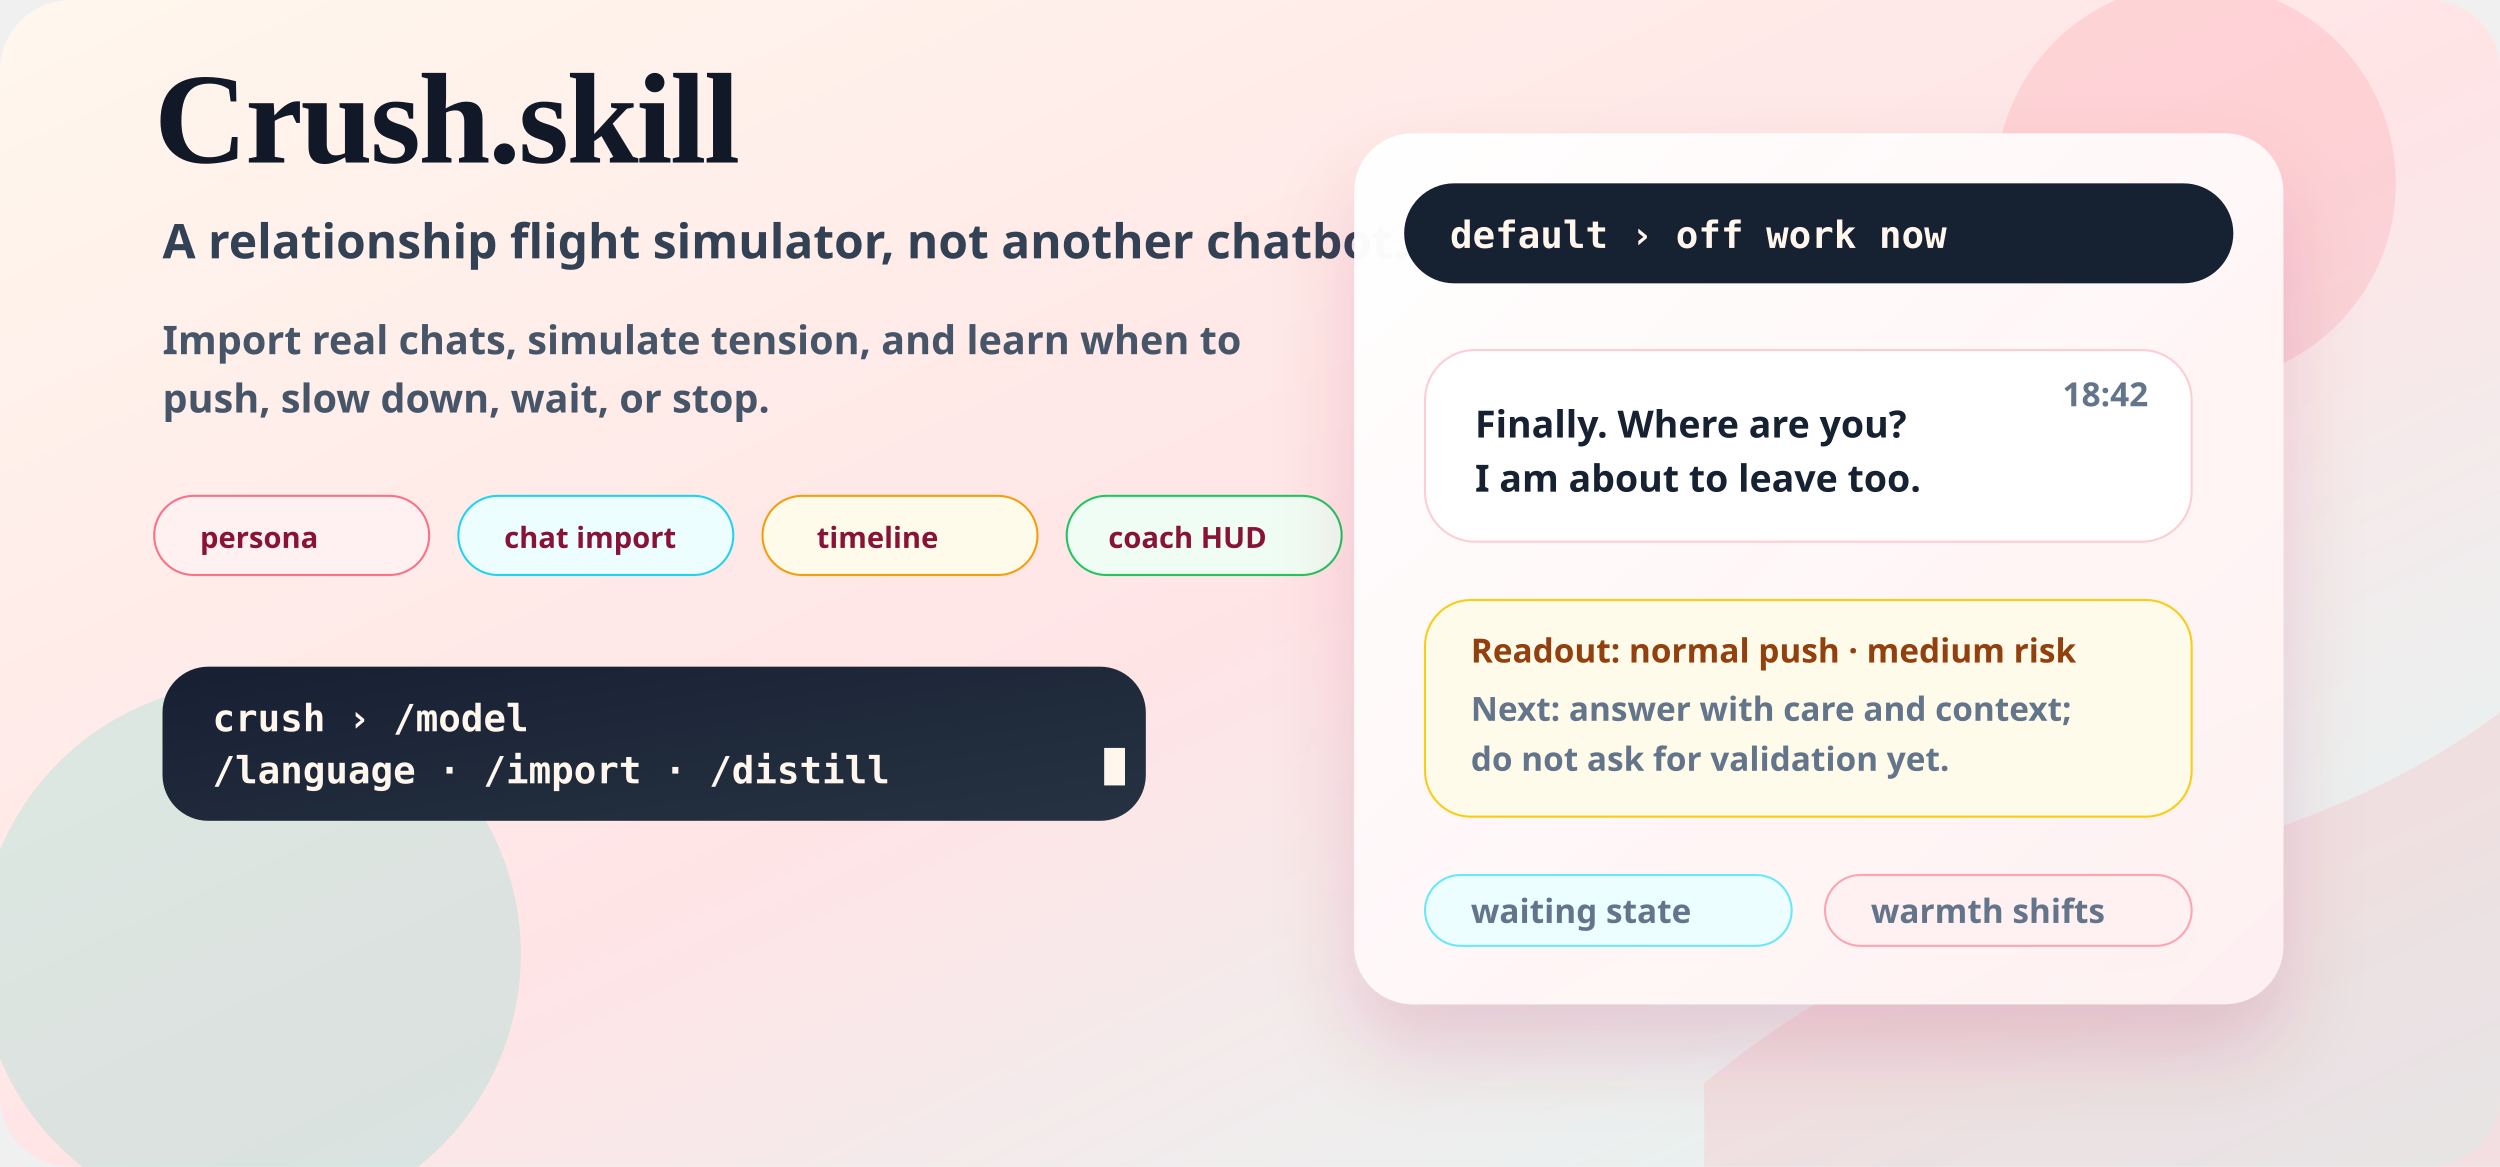
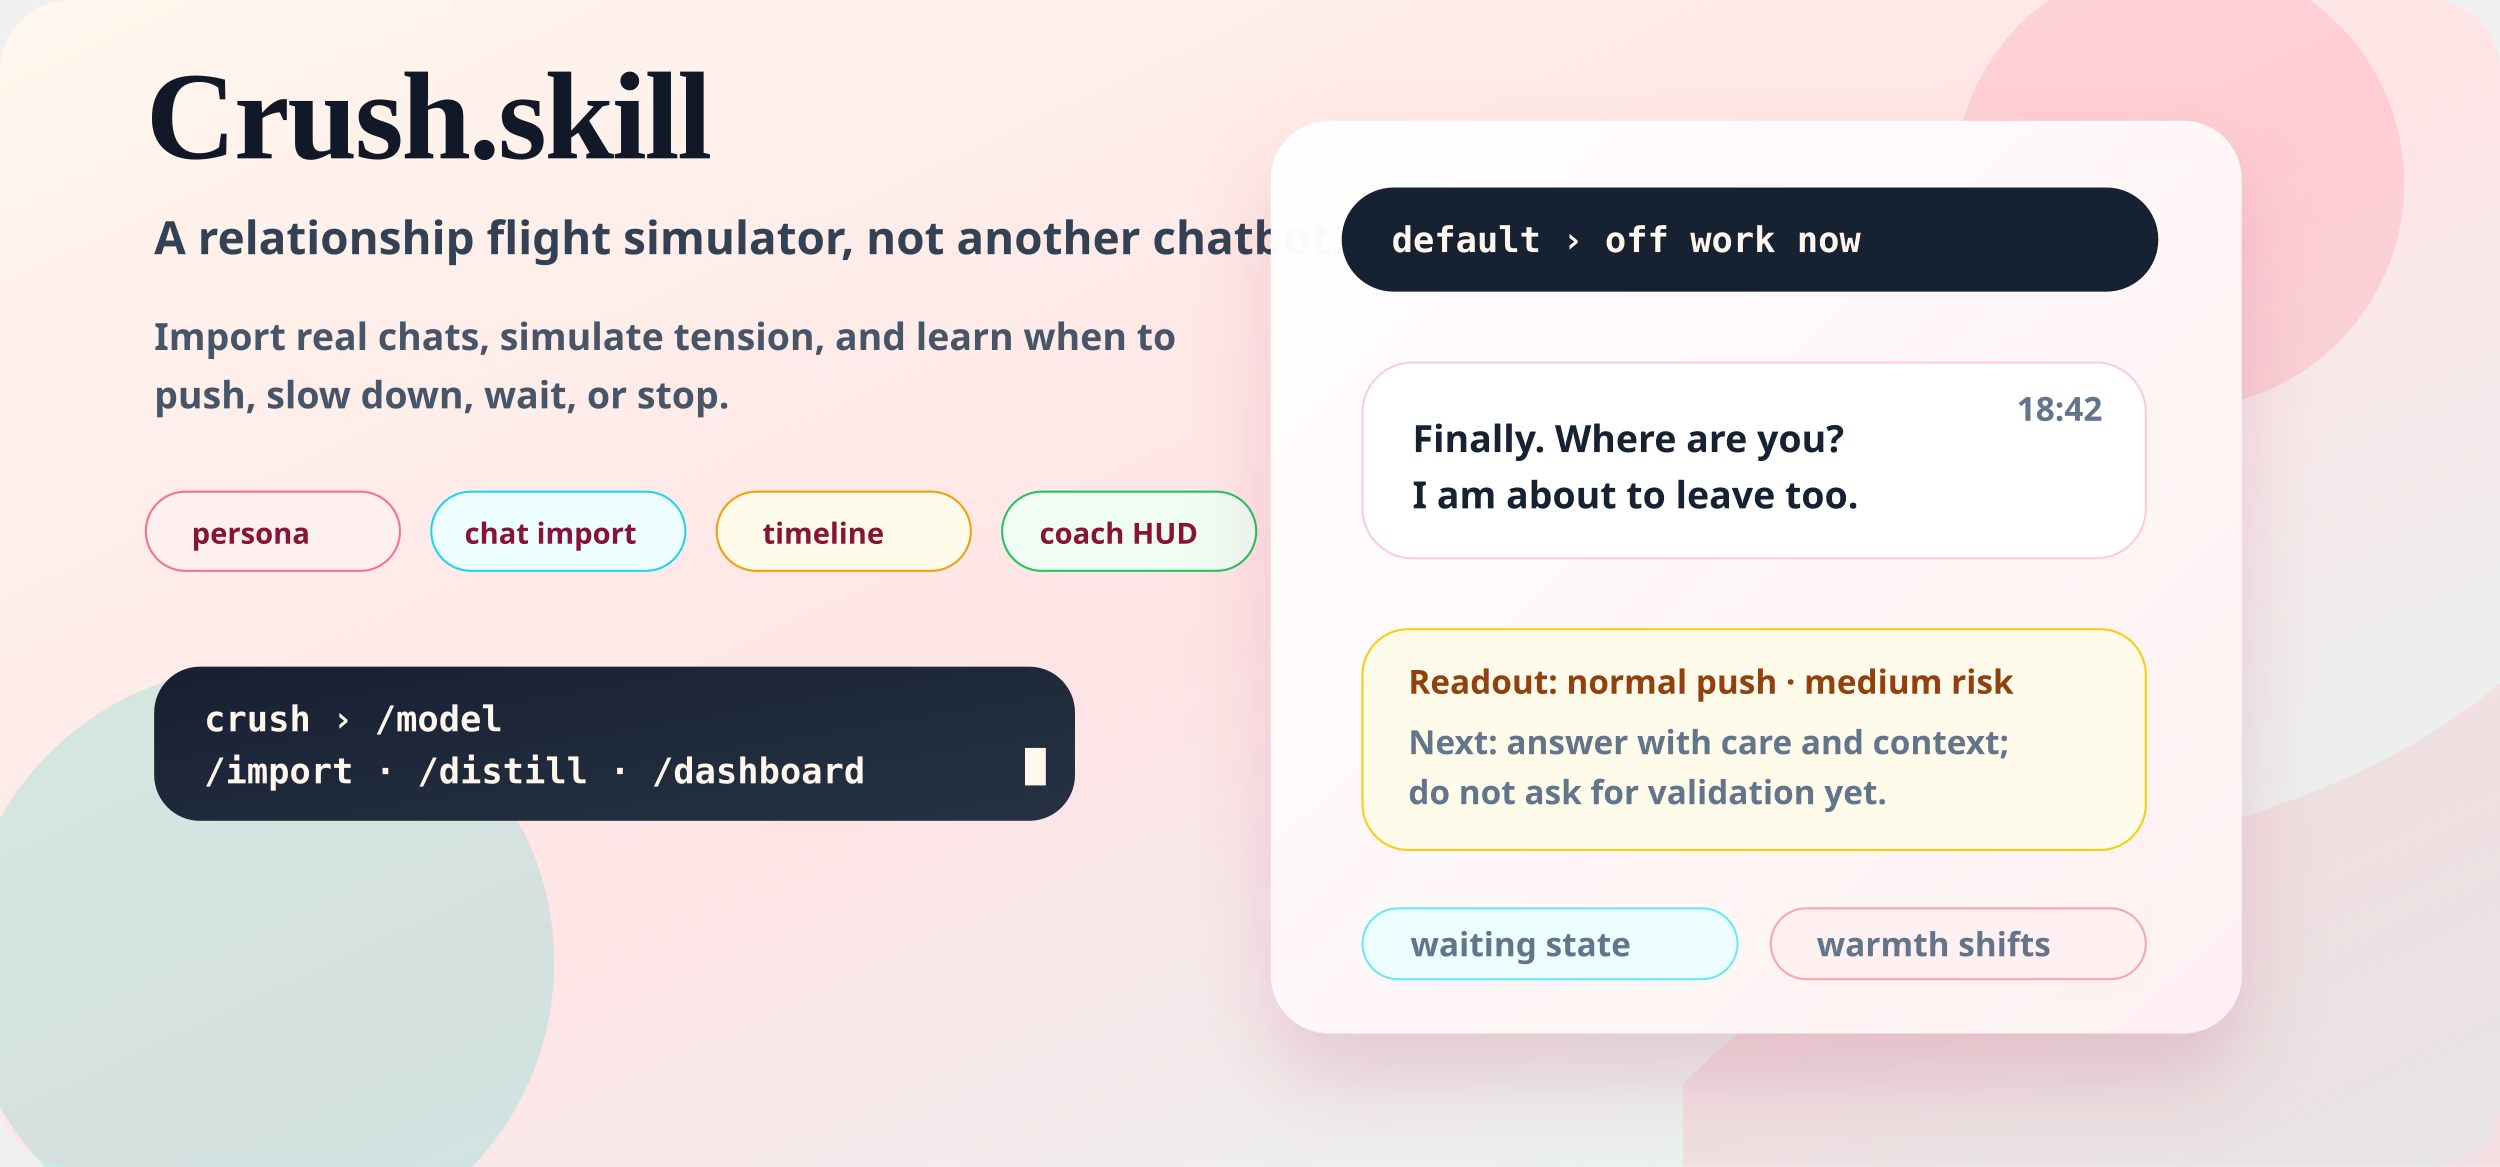
<svg xmlns="http://www.w3.org/2000/svg" width="1200" height="560" viewBox="0 0 1200 560" role="img" aria-label="Crush.skill English hero animation">
  <defs>
    <linearGradient id="bg" x1="0" y1="0" x2="1" y2="1">
      <stop offset="0" stop-color="#fff7ed" />
      <stop offset="0.52" stop-color="#ffe4e6" />
      <stop offset="1" stop-color="#dff7f5" />
    </linearGradient>
    <linearGradient id="panel" x1="0" y1="0" x2="1" y2="1">
      <stop offset="0" stop-color="#ffffff" stop-opacity="0.98" />
      <stop offset="1" stop-color="#fff1f2" stop-opacity="0.96" />
    </linearGradient>
    <linearGradient id="terminal" x1="0" y1="0" x2="1" y2="1">
      <stop offset="0" stop-color="#172033" />
      <stop offset="1" stop-color="#263241" />
    </linearGradient>
    <filter id="shadow" x="-18%" y="-18%" width="136%" height="136%">
      <feDropShadow dx="0" dy="22" stdDeviation="20" flood-color="#9f1239" flood-opacity="0.16" />
    </filter>
    <style>
-       .title{font:800 62px Georgia, 'Times New Roman', serif; fill:#111827; letter-spacing:-1px}
-       .subtitle{font:600 23px ui-sans-serif, system-ui, sans-serif; fill:#334155}
-       .body{font:600 19px ui-sans-serif, system-ui, sans-serif; fill:#475569}
-       .small{font:600 16px ui-sans-serif, system-ui, sans-serif; fill:#64748b}
-       .pill{font:800 14px ui-sans-serif, system-ui, sans-serif; fill:#881337}
-       .cmd{font:700 18px ui-monospace, SFMono-Regular, Menlo, monospace; fill:#fff7ed}
-       .chat{font:700 18px ui-sans-serif, system-ui, sans-serif; fill:#172033}
-       .readout{font:800 16px ui-sans-serif, system-ui, sans-serif; fill:#92400e}
-       @keyframes floatA{0%,100%{transform:translateY(0)}50%{transform:translateY(-10px)}}
-       @keyframes floatB{0%,100%{transform:translateY(0)}50%{transform:translateY(10px)}}
-       @keyframes glow{0%,100%{opacity:.72}50%{opacity:1}}
-       @keyframes bubble{0%{opacity:0;transform:translateY(10px)}24%,88%{opacity:1;transform:translateY(0)}100%{opacity:.86;transform:translateY(0)}}
+       .title{font:800 60px Georgia,'Times New Roman',serif;fill:#111827;letter-spacing:-1px}.subtitle{font:700 22px ui-sans-serif,system-ui,sans-serif;fill:#334155}.body{font:650 18px ui-sans-serif,system-ui,sans-serif;fill:#475569}.small{font:650 16px ui-sans-serif,system-ui,sans-serif;fill:#64748b}.pill{font:800 14px ui-sans-serif,system-ui,sans-serif;fill:#881337}.cmd{font:750 17px ui-monospace,SFMono-Regular,Menlo,monospace;fill:#fff7ed}.chat{font:750 18px ui-sans-serif,system-ui,sans-serif;fill:#172033}.readout{font:800 16px ui-sans-serif,system-ui,sans-serif;fill:#92400e}
+       @keyframes pinkFloat{0%,100%{transform:translate(0,0) scale(1)}35%{transform:translate(-18px,18px) scale(1.08)}70%{transform:translate(10px,-14px) scale(.96)}}
+       @keyframes greenFloat{0%,100%{transform:translate(0,0) scale(1)}40%{transform:translate(26px,-22px) scale(1.1)}75%{transform:translate(-12px,16px) scale(.94)}}
+       @keyframes glow{0%,100%{opacity:.76}50%{opacity:1}}
+       @keyframes replyIn{0%,18%{opacity:0;transform:translateY(16px)}38%,100%{opacity:1;transform:translateY(0)}}
      @keyframes cursor{0%,45%{opacity:1}46%,100%{opacity:.18}}
-       .floatA{animation:floatA 5.6s ease-in-out infinite;transform-box:fill-box;transform-origin:center}
-       .floatB{animation:floatB 6.4s ease-in-out infinite;transform-box:fill-box;transform-origin:center}
-       .glow{animation:glow 2.6s ease-in-out infinite}.bubble{animation:bubble 5.6s ease-in-out infinite}.cursor{animation:cursor 1.1s steps(1) infinite}
+       .pink{animation:pinkFloat 7s ease-in-out infinite;transform-box:fill-box;transform-origin:center}.green{animation:greenFloat 8s ease-in-out infinite;transform-box:fill-box;transform-origin:center}.glow{animation:glow 2.8s ease-in-out infinite}.reply{animation:replyIn 5.6s ease-in-out infinite}.cursor{animation:cursor 1.1s steps(1) infinite}
    </style>
  </defs>
  <rect width="1200" height="560" rx="34" fill="url(#bg)" />
-   <circle class="floatA" cx="1054" cy="88" r="96" fill="#fb7185" opacity="0.17" />
-   <circle class="floatB" cx="120" cy="458" r="130" fill="#2dd4bf" opacity="0.17" />
-   <path d="M818 520 C950 410 1082 430 1200 342 L1200 560 L818 560 Z" fill="#fda4af" opacity="0.22" />
-   <g transform="translate(74 78)">
+   <circle class="pink" cx="1046" cy="88" r="108" fill="#fb7185" opacity="0.20" />
+   <circle class="green" cx="124" cy="462" r="142" fill="#2dd4bf" opacity="0.20" />
+   <path d="M808 520 C938 392 1082 426 1200 328 L1200 560 L808 560 Z" fill="#fda4af" opacity="0.22">
+     <animate attributeName="d" dur="7s" repeatCount="indefinite" values="M808 520 C938 392 1082 426 1200 328 L1200 560 L808 560 Z;M768 520 C930 360 1060 458 1200 300 L1200 560 L768 560 Z;M830 520 C960 430 1100 390 1200 340 L1200 560 L830 560 Z;M808 520 C938 392 1082 426 1200 328 L1200 560 L808 560 Z" />
+   </path>
+   <g transform="translate(70 76)">
    <text class="title" x="0" y="0">Crush.skill</text>
    <text class="subtitle" x="4" y="46">A relationship flight simulator, not another chatbot.</text>
    <text class="body" x="4" y="92">Import real chats, simulate tension, and learn when to</text>
    <text class="body" x="4" y="120">push, slow down, wait, or stop.</text>
    <g transform="translate(0 160)">
-       <rect x="0" y="0" width="132" height="38" rx="19" fill="#fff1f2" stroke="#fb7185" />
+       <rect x="0" y="0" width="122" height="38" rx="19" fill="#fff1f2" stroke="#fb7185" />
      <text class="pill" x="22" y="25">persona</text>
-       <rect x="146" y="0" width="132" height="38" rx="19" fill="#ecfeff" stroke="#22d3ee" />
-       <text class="pill" x="168" y="25" fill="#155e75">chat import</text>
-       <rect x="292" y="0" width="132" height="38" rx="19" fill="#fffbeb" stroke="#f59e0b" />
-       <text class="pill" x="318" y="25" fill="#92400e">timeline</text>
-       <rect x="438" y="0" width="132" height="38" rx="19" fill="#f0fdf4" stroke="#22c55e" />
-       <text class="pill" x="458" y="25" fill="#166534">coach HUD</text>
+       <rect x="137" y="0" width="122" height="38" rx="19" fill="#ecfeff" stroke="#22d3ee" />
+       <text class="pill" x="153" y="25" fill="#155e75">chat import</text>
+       <rect x="274" y="0" width="122" height="38" rx="19" fill="#fffbeb" stroke="#f59e0b" />
+       <text class="pill" x="296" y="25" fill="#92400e">timeline</text>
+       <rect x="411" y="0" width="122" height="38" rx="19" fill="#f0fdf4" stroke="#22c55e" />
+       <text class="pill" x="429" y="25" fill="#166534">coach HUD</text>
    </g>
-     <g class="glow" transform="translate(4 242)">
-       <rect x="0" y="0" width="472" height="74" rx="22" fill="url(#terminal)" />
+     <g class="glow" transform="translate(4 244)">
+       <rect x="0" y="0" width="442" height="74" rx="22" fill="url(#terminal)" />
      <text class="cmd" x="24" y="31">crush › /model</text>
-       <text class="cmd" x="24" y="56" fill="#bae6fd">/language  ·  /import  ·  /distill</text>
-       <rect class="cursor" x="452" y="39" width="10" height="18" fill="#fff7ed" />
+       <text class="cmd" x="24" y="56" fill="#bae6fd">/import · /distill · /dashboard</text>
+       <rect class="cursor" x="418" y="39" width="10" height="18" fill="#fff7ed" />
    </g>
  </g>
-   <g filter="url(#shadow)" transform="translate(650 64)">
-     <rect width="446" height="418" rx="28" fill="url(#panel)" />
-     <rect x="24" y="24" width="398" height="48" rx="24" fill="#172033" />
-     <text class="cmd" x="46" y="55" fill="#f8fafc">default › off work now</text>
-     <g class="bubble" transform="translate(34 104)">
-       <rect x="0" y="0" width="368" height="92" rx="24" fill="#ffffff" stroke="#fecdd3" />
-       <text class="small" x="306" y="27">18:42</text>
-       <text class="chat" x="24" y="42">Finally. Where are you?</text>
-       <text class="chat" x="24" y="68">I am about to leave too.</text>
+   <g filter="url(#shadow)" transform="translate(610 58)">
+     <rect width="466" height="438" rx="28" fill="url(#panel)" />
+     <rect x="34" y="32" width="392" height="50" rx="25" fill="#172033" />
+     <text class="cmd" x="58" y="63" fill="#f8fafc">default › off work now</text>
+     <g class="reply" transform="translate(44 116)">
+       <rect x="0" y="0" width="376" height="94" rx="24" fill="#ffffff" stroke="#fecdd3" />
+       <text class="small" x="314" y="28">18:42</text>
+       <text class="chat" x="24" y="43">Finally. Where are you?</text>
+       <text class="chat" x="24" y="70">I am about to leave too.</text>
    </g>
-     <g transform="translate(34 224)">
-       <rect x="0" y="0" width="368" height="104" rx="22" fill="#fffbeb" stroke="#facc15" />
-       <text class="readout" x="22" y="30">Readout: normal push · medium risk</text>
-       <text class="small" x="22" y="58">Next: answer with care and context;</text>
-       <text class="small" x="22" y="82">do not ask for validation yet.</text>
+     <g transform="translate(44 244)">
+       <rect x="0" y="0" width="376" height="106" rx="22" fill="#fffbeb" stroke="#facc15" />
+       <text class="readout" x="22" y="31">Readout: normal push · medium risk</text>
+       <text class="small" x="22" y="60">Next: answer with care and context;</text>
+       <text class="small" x="22" y="84">do not ask for validation yet.</text>
    </g>
-     <g transform="translate(34 356)">
-       <rect x="0" y="0" width="176" height="34" rx="17" fill="#ecfeff" stroke="#67e8f9" />
-       <text class="small" x="22" y="23">waiting state</text>
-       <rect x="192" y="0" width="176" height="34" rx="17" fill="#fff1f2" stroke="#fda4af" />
-       <text class="small" x="214" y="23">warmth shifts</text>
+     <g transform="translate(44 378)">
+       <rect x="0" y="0" width="180" height="34" rx="17" fill="#ecfeff" stroke="#67e8f9" />
+       <text class="small" x="23" y="23">waiting state</text>
+       <rect x="196" y="0" width="180" height="34" rx="17" fill="#fff1f2" stroke="#fda4af" />
+       <text class="small" x="218" y="23">warmth shifts</text>
    </g>
  </g>
</svg>
